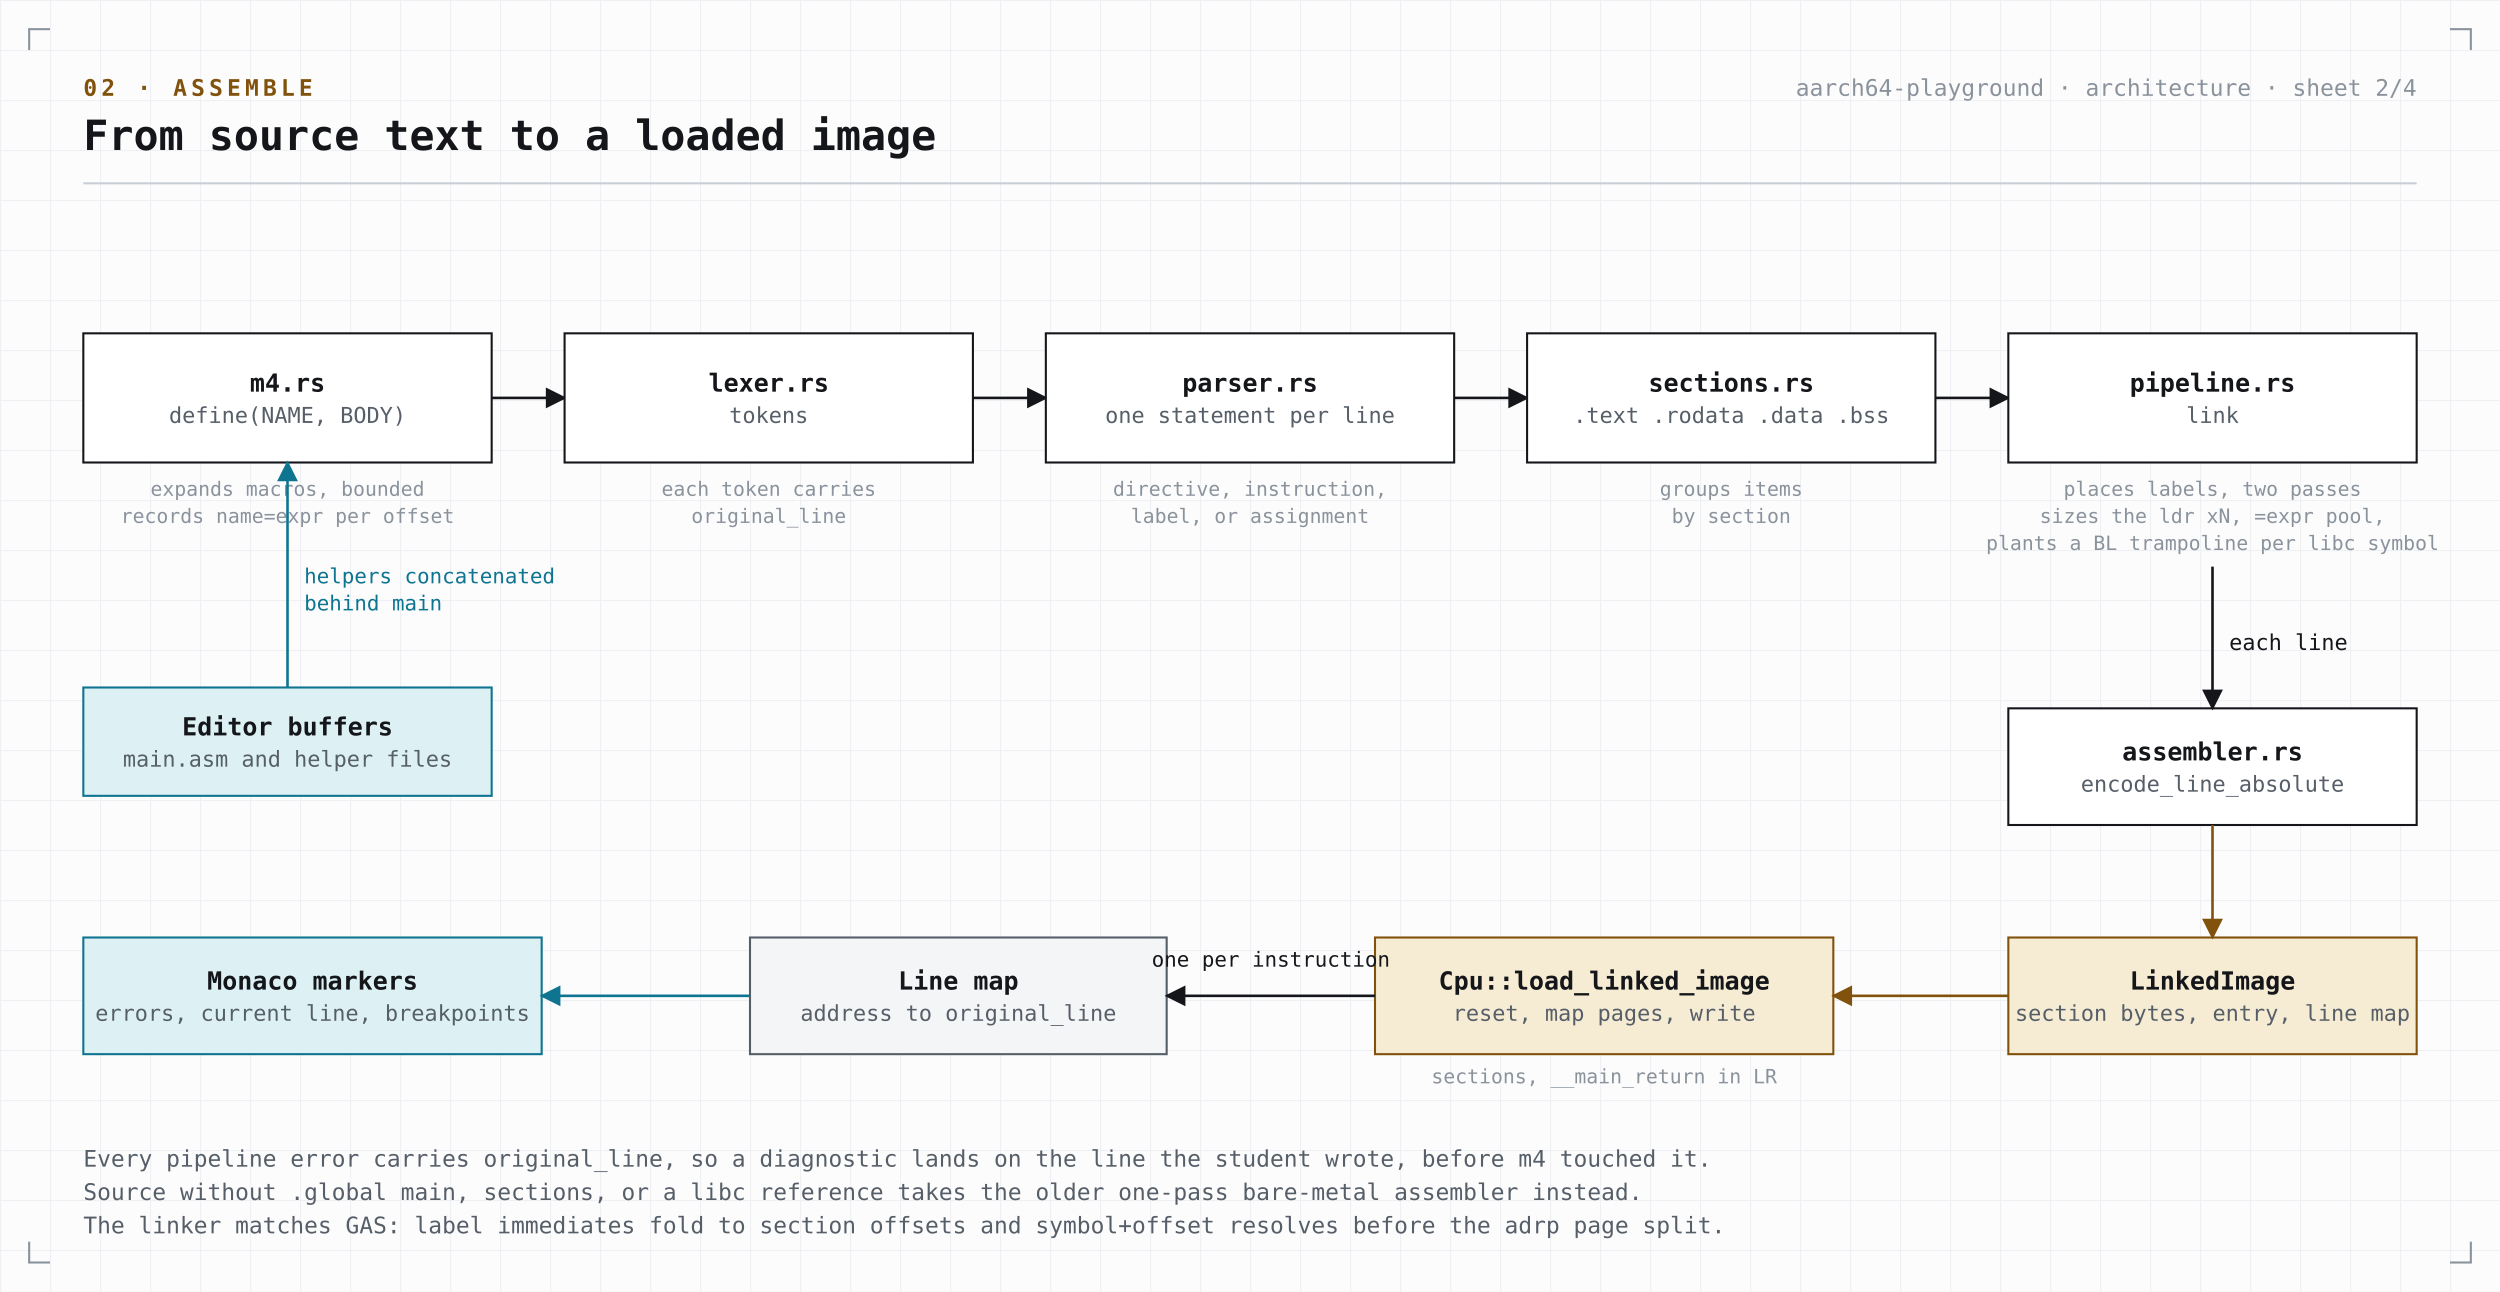
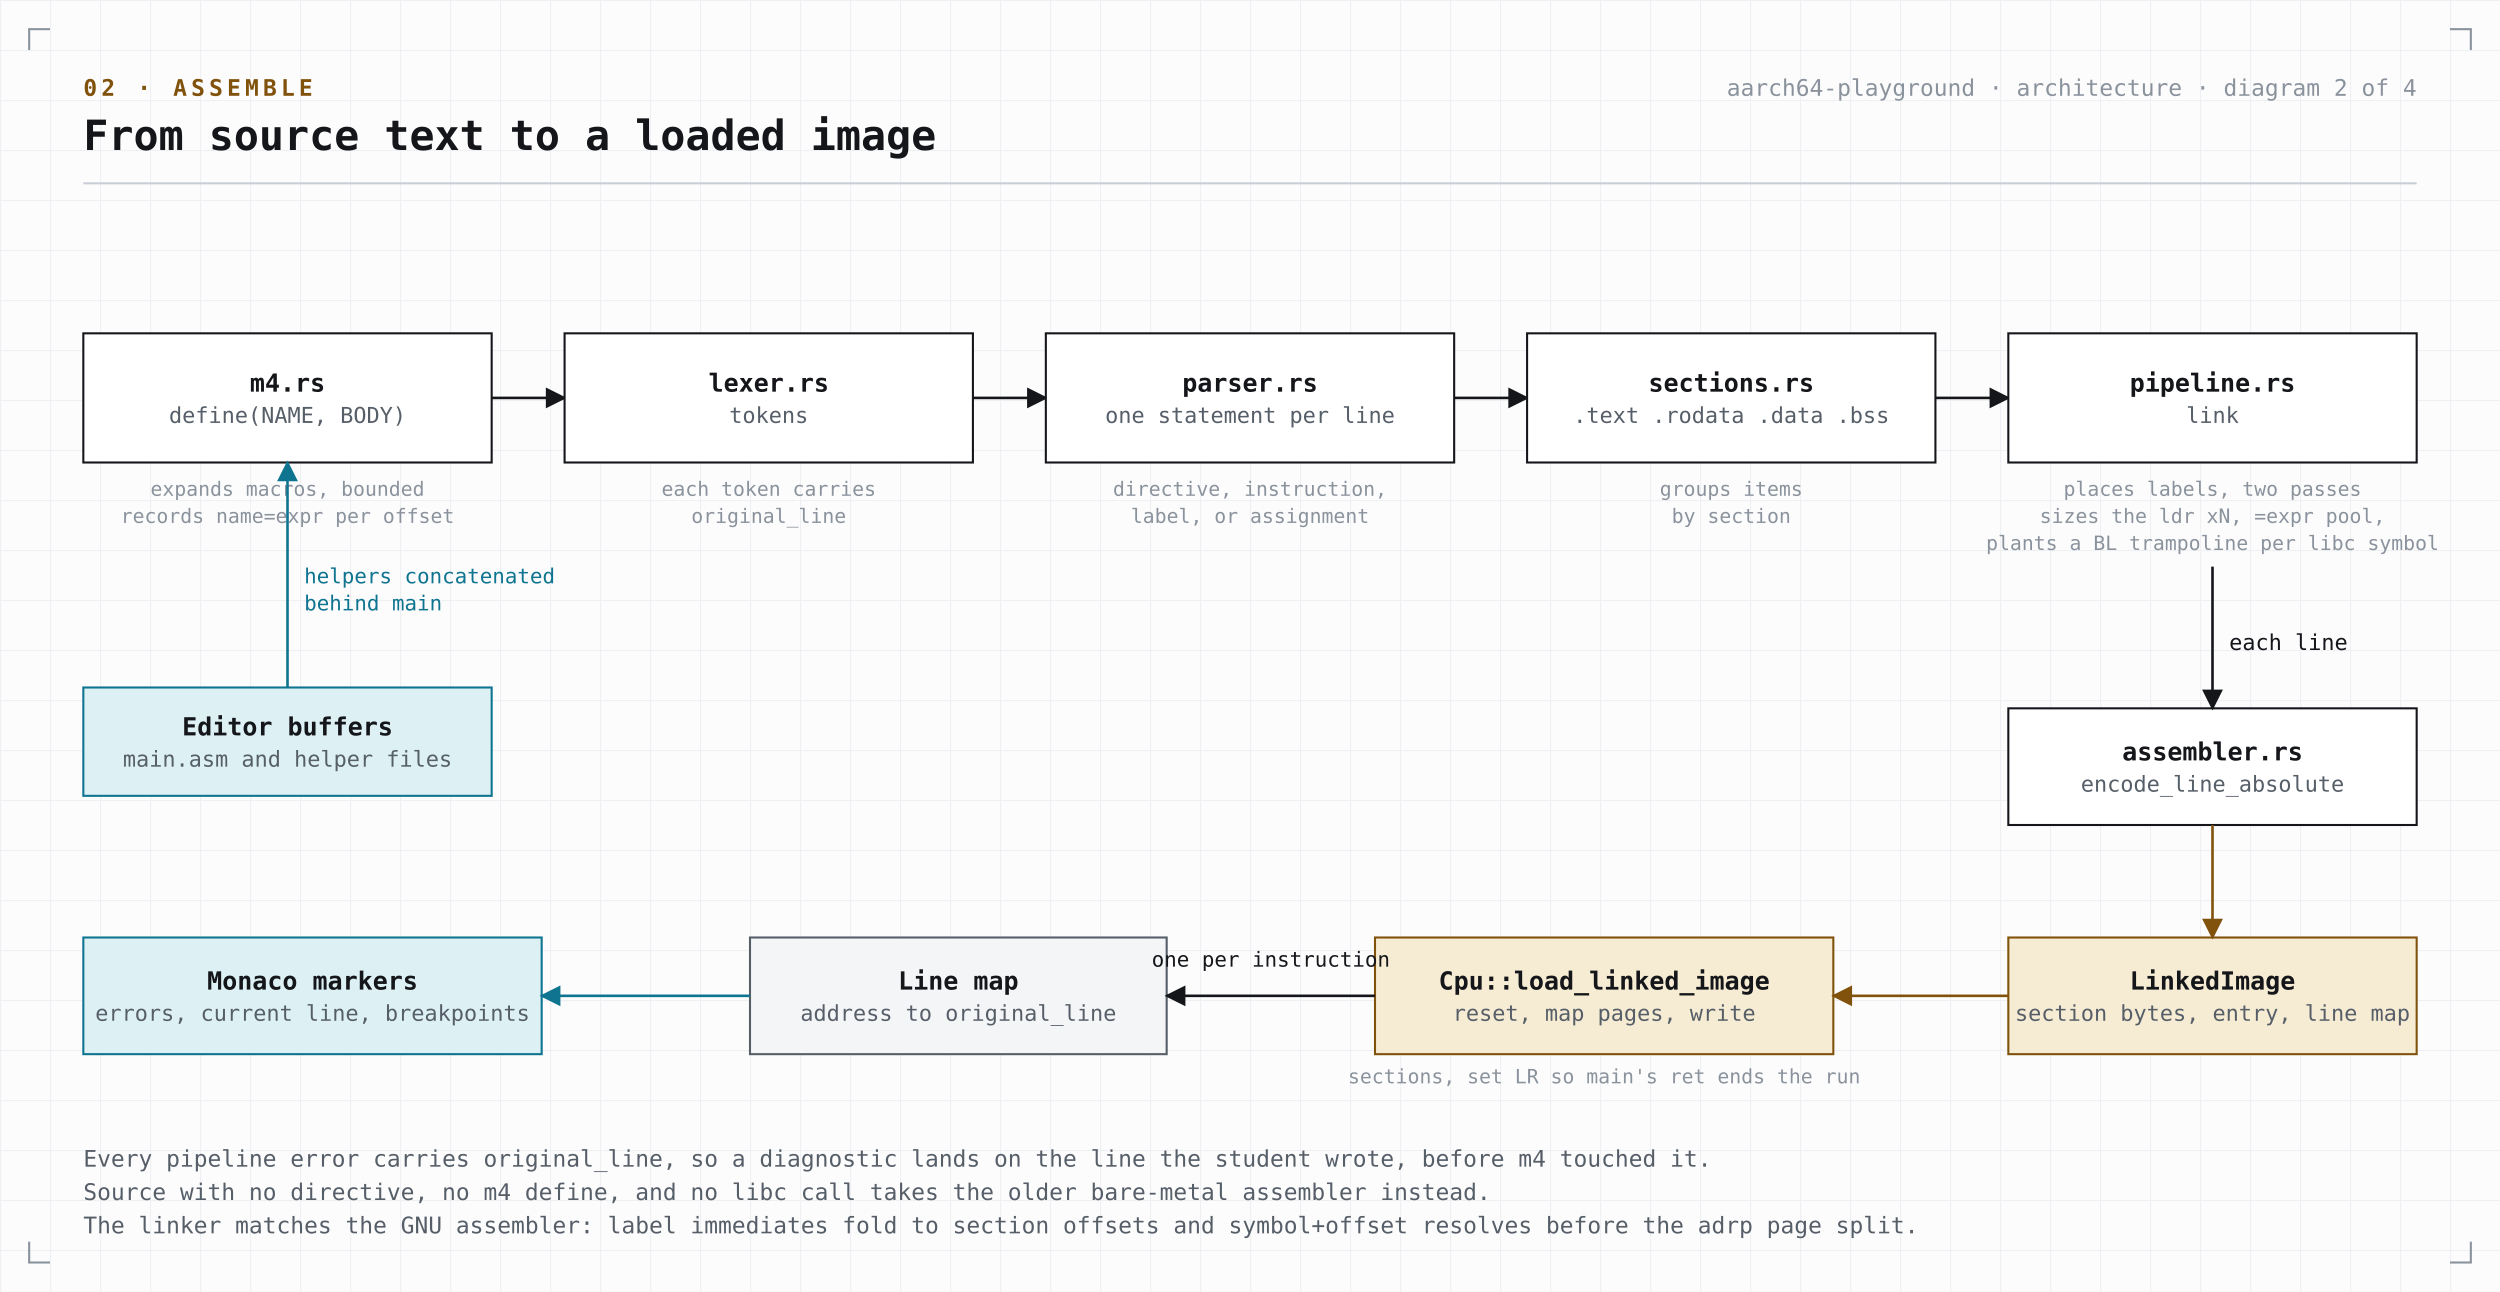
<svg xmlns="http://www.w3.org/2000/svg" width="1200" height="620" viewBox="0 0 1200 620" font-family="'JetBrains Mono', ui-monospace, SFMono-Regular, Menlo, Consolas, monospace" font-size="12" role="img" aria-labelledby="t">
  <defs>
    <pattern id="grid" width="24" height="24" patternUnits="userSpaceOnUse">
      <path d="M 24 0 L 0 0 0 24" fill="none" stroke="#EEF0F3" stroke-width="1" />
    </pattern>
    <marker id="arrow" viewBox="0 0 10 10" refX="9" refY="5" markerWidth="8" markerHeight="8" orient="auto-start-reverse">
      <path d="M 0 0 L 10 5 L 0 10 z" fill="#14161A" />
    </marker>
    <marker id="arrow-amber" viewBox="0 0 10 10" refX="9" refY="5" markerWidth="8" markerHeight="8" orient="auto-start-reverse">
      <path d="M 0 0 L 10 5 L 0 10 z" fill="#81520C" />
    </marker>
    <marker id="arrow-cyan" viewBox="0 0 10 10" refX="9" refY="5" markerWidth="8" markerHeight="8" orient="auto-start-reverse">
      <path d="M 0 0 L 10 5 L 0 10 z" fill="#0E7490" />
    </marker>
  </defs>
  <rect width="1200" height="620" fill="#FCFCFD" />
  <rect width="1200" height="620" fill="url(#grid)" />
  <path d="M 14 24 L 14 14 L 24 14" fill="none" stroke="#8A929C" stroke-width="1" />
  <path d="M 1186 24 L 1186 14 L 1176 14" fill="none" stroke="#8A929C" stroke-width="1" />
  <path d="M 14 596 L 14 606 L 24 606" fill="none" stroke="#8A929C" stroke-width="1" />
  <path d="M 1186 596 L 1186 606 L 1176 606" fill="none" stroke="#8A929C" stroke-width="1" />
  <text x="40" y="46" font-size="11" fill="#81520C" font-weight="600" text-anchor="start" letter-spacing="2">02 · ASSEMBLE</text>
  <text x="40" y="72" font-size="20" fill="#14161A" font-weight="600" text-anchor="start">From source text to a loaded image</text>
  <line x1="40" y1="88" x2="1160" y2="88" stroke="#C9CED6" stroke-width="1" />
-   <text x="1160" y="46" font-size="11" fill="#8A929C" font-weight="400" text-anchor="end">aarch64-playground · architecture · sheet 2/4</text>
+   <text x="1160" y="46" font-size="11" fill="#8A929C" font-weight="400" text-anchor="end">aarch64-playground · architecture · diagram 2 of 4</text>
  <rect x="40" y="160" width="196" height="62" fill="#FFFFFF" stroke="#14161A" stroke-width="1" />
  <text x="138.0" y="188.0" font-size="12" fill="#14161A" font-weight="600" text-anchor="middle">m4.rs</text>
  <text x="138.0" y="203.0" font-size="10.5" fill="#565E68" font-weight="400" text-anchor="middle">define(NAME, BODY)</text>
  <text x="138.0" y="238" font-size="9.5" fill="#8A929C" font-weight="400" text-anchor="middle">expands macros, bounded</text>
  <text x="138.0" y="251" font-size="9.5" fill="#8A929C" font-weight="400" text-anchor="middle">records name=expr per offset</text>
  <path d="M 236 191.0 L 271 191.0" fill="none" stroke="#14161A" stroke-width="1.25" marker-end="url(#arrow)" />
  <rect x="271" y="160" width="196" height="62" fill="#FFFFFF" stroke="#14161A" stroke-width="1" />
  <text x="369.0" y="188.0" font-size="12" fill="#14161A" font-weight="600" text-anchor="middle">lexer.rs</text>
  <text x="369.0" y="203.0" font-size="10.5" fill="#565E68" font-weight="400" text-anchor="middle">tokens</text>
  <text x="369.0" y="238" font-size="9.5" fill="#8A929C" font-weight="400" text-anchor="middle">each token carries</text>
  <text x="369.0" y="251" font-size="9.5" fill="#8A929C" font-weight="400" text-anchor="middle">original_line</text>
  <path d="M 467 191.0 L 502 191.0" fill="none" stroke="#14161A" stroke-width="1.25" marker-end="url(#arrow)" />
  <rect x="502" y="160" width="196" height="62" fill="#FFFFFF" stroke="#14161A" stroke-width="1" />
  <text x="600.0" y="188.0" font-size="12" fill="#14161A" font-weight="600" text-anchor="middle">parser.rs</text>
  <text x="600.0" y="203.0" font-size="10.5" fill="#565E68" font-weight="400" text-anchor="middle">one statement per line</text>
  <text x="600.0" y="238" font-size="9.5" fill="#8A929C" font-weight="400" text-anchor="middle">directive, instruction,</text>
  <text x="600.0" y="251" font-size="9.5" fill="#8A929C" font-weight="400" text-anchor="middle">label, or assignment</text>
  <path d="M 698 191.0 L 733 191.0" fill="none" stroke="#14161A" stroke-width="1.25" marker-end="url(#arrow)" />
  <rect x="733" y="160" width="196" height="62" fill="#FFFFFF" stroke="#14161A" stroke-width="1" />
  <text x="831.0" y="188.0" font-size="12" fill="#14161A" font-weight="600" text-anchor="middle">sections.rs</text>
  <text x="831.0" y="203.0" font-size="10.5" fill="#565E68" font-weight="400" text-anchor="middle">.text .rodata .data .bss</text>
  <text x="831.0" y="238" font-size="9.5" fill="#8A929C" font-weight="400" text-anchor="middle">groups items</text>
  <text x="831.0" y="251" font-size="9.5" fill="#8A929C" font-weight="400" text-anchor="middle">by section</text>
  <path d="M 929 191.0 L 964 191.0" fill="none" stroke="#14161A" stroke-width="1.25" marker-end="url(#arrow)" />
  <rect x="964" y="160" width="196" height="62" fill="#FFFFFF" stroke="#14161A" stroke-width="1" />
  <text x="1062.0" y="188.0" font-size="12" fill="#14161A" font-weight="600" text-anchor="middle">pipeline.rs</text>
  <text x="1062.0" y="203.0" font-size="10.5" fill="#565E68" font-weight="400" text-anchor="middle">link</text>
  <text x="1062.0" y="238" font-size="9.5" fill="#8A929C" font-weight="400" text-anchor="middle">places labels, two passes</text>
  <text x="1062.0" y="251" font-size="9.5" fill="#8A929C" font-weight="400" text-anchor="middle">sizes the ldr xN, =expr pool,</text>
  <text x="1062.0" y="264" font-size="9.5" fill="#8A929C" font-weight="400" text-anchor="middle">plants a BL trampoline per libc symbol</text>
  <rect x="40" y="330" width="196" height="52" fill="#DDF1F5" stroke="#0E7490" stroke-width="1" />
  <text x="138.0" y="353.0" font-size="12" fill="#14161A" font-weight="600" text-anchor="middle">Editor buffers</text>
  <text x="138.0" y="368.0" font-size="10.5" fill="#565E68" font-weight="400" text-anchor="middle">main.asm and helper files</text>
  <path d="M 138 330 L 138 222" fill="none" stroke="#0E7490" stroke-width="1.25" marker-end="url(#arrow-cyan)" />
  <text x="146" y="280" font-size="10" fill="#0E7490" font-weight="400" text-anchor="start">helpers concatenated</text>
  <text x="146" y="293" font-size="10" fill="#0E7490" font-weight="400" text-anchor="start">behind main</text>
  <rect x="964" y="340" width="196" height="56" fill="#FFFFFF" stroke="#14161A" stroke-width="1" />
  <text x="1062.0" y="365.0" font-size="12" fill="#14161A" font-weight="600" text-anchor="middle">assembler.rs</text>
  <text x="1062.0" y="380.0" font-size="10.5" fill="#565E68" font-weight="400" text-anchor="middle">encode_line_absolute</text>
  <path d="M 1062.0 272 L 1062.0 340" fill="none" stroke="#14161A" stroke-width="1.25" marker-end="url(#arrow)" />
  <text x="1070.0" y="312" font-size="10.5" fill="#14161A" font-weight="400" text-anchor="start">each line</text>
  <rect x="964" y="450" width="196" height="56" fill="#F6EBD3" stroke="#81520C" stroke-width="1" />
  <text x="1062.0" y="475.0" font-size="12" fill="#14161A" font-weight="600" text-anchor="middle">LinkedImage</text>
  <text x="1062.0" y="490.0" font-size="10.5" fill="#565E68" font-weight="400" text-anchor="middle">section bytes, entry, line map</text>
  <path d="M 1062.0 396 L 1062.0 450" fill="none" stroke="#81520C" stroke-width="1.25" marker-end="url(#arrow-amber)" />
  <rect x="660" y="450" width="220" height="56" fill="#F6EBD3" stroke="#81520C" stroke-width="1" />
  <text x="770.0" y="475.0" font-size="12" fill="#14161A" font-weight="600" text-anchor="middle">Cpu::load_linked_image</text>
  <text x="770.0" y="490.0" font-size="10.5" fill="#565E68" font-weight="400" text-anchor="middle">reset, map pages, write</text>
-   <text x="770" y="520" font-size="9.5" fill="#8A929C" font-weight="400" text-anchor="middle">sections, __main_return in LR</text>
+   <text x="770" y="520" font-size="9.5" fill="#8A929C" font-weight="400" text-anchor="middle">sections, set LR so main's ret ends the run</text>
  <path d="M 964 478 L 880 478" fill="none" stroke="#81520C" stroke-width="1.25" marker-end="url(#arrow-amber)" />
  <rect x="360" y="450" width="200" height="56" fill="#F4F5F7" stroke="#565E68" stroke-width="1" />
  <text x="460.0" y="475.0" font-size="12" fill="#14161A" font-weight="600" text-anchor="middle">Line map</text>
  <text x="460.0" y="490.0" font-size="10.5" fill="#565E68" font-weight="400" text-anchor="middle">address to original_line</text>
  <path d="M 660 478 L 560 478" fill="none" stroke="#14161A" stroke-width="1.25" marker-end="url(#arrow)" />
  <text x="610" y="464" font-size="10" fill="#14161A" font-weight="400" text-anchor="middle">one per instruction</text>
  <rect x="40" y="450" width="220" height="56" fill="#DDF1F5" stroke="#0E7490" stroke-width="1" />
  <text x="150.0" y="475.0" font-size="12" fill="#14161A" font-weight="600" text-anchor="middle">Monaco markers</text>
  <text x="150.0" y="490.0" font-size="10.5" fill="#565E68" font-weight="400" text-anchor="middle">errors, current line, breakpoints</text>
  <path d="M 360 478 L 260 478" fill="none" stroke="#0E7490" stroke-width="1.25" marker-end="url(#arrow-cyan)" />
  <text x="40" y="560" font-size="11" fill="#565E68" font-weight="400" text-anchor="start">Every pipeline error carries original_line, so a diagnostic lands on the line the student wrote, before m4 touched it.</text>
-   <text x="40" y="576" font-size="11" fill="#565E68" font-weight="400" text-anchor="start">Source without .global main, sections, or a libc reference takes the older one-pass bare-metal assembler instead.</text>
-   <text x="40" y="592" font-size="11" fill="#565E68" font-weight="400" text-anchor="start">The linker matches GAS: label immediates fold to section offsets and symbol+offset resolves before the adrp page split.</text>
+   <text x="40" y="576" font-size="11" fill="#565E68" font-weight="400" text-anchor="start">Source with no directive, no m4 define, and no libc call takes the older bare-metal assembler instead.</text>
+   <text x="40" y="592" font-size="11" fill="#565E68" font-weight="400" text-anchor="start">The linker matches the GNU assembler: label immediates fold to section offsets and symbol+offset resolves before the adrp page split.</text>
</svg>
